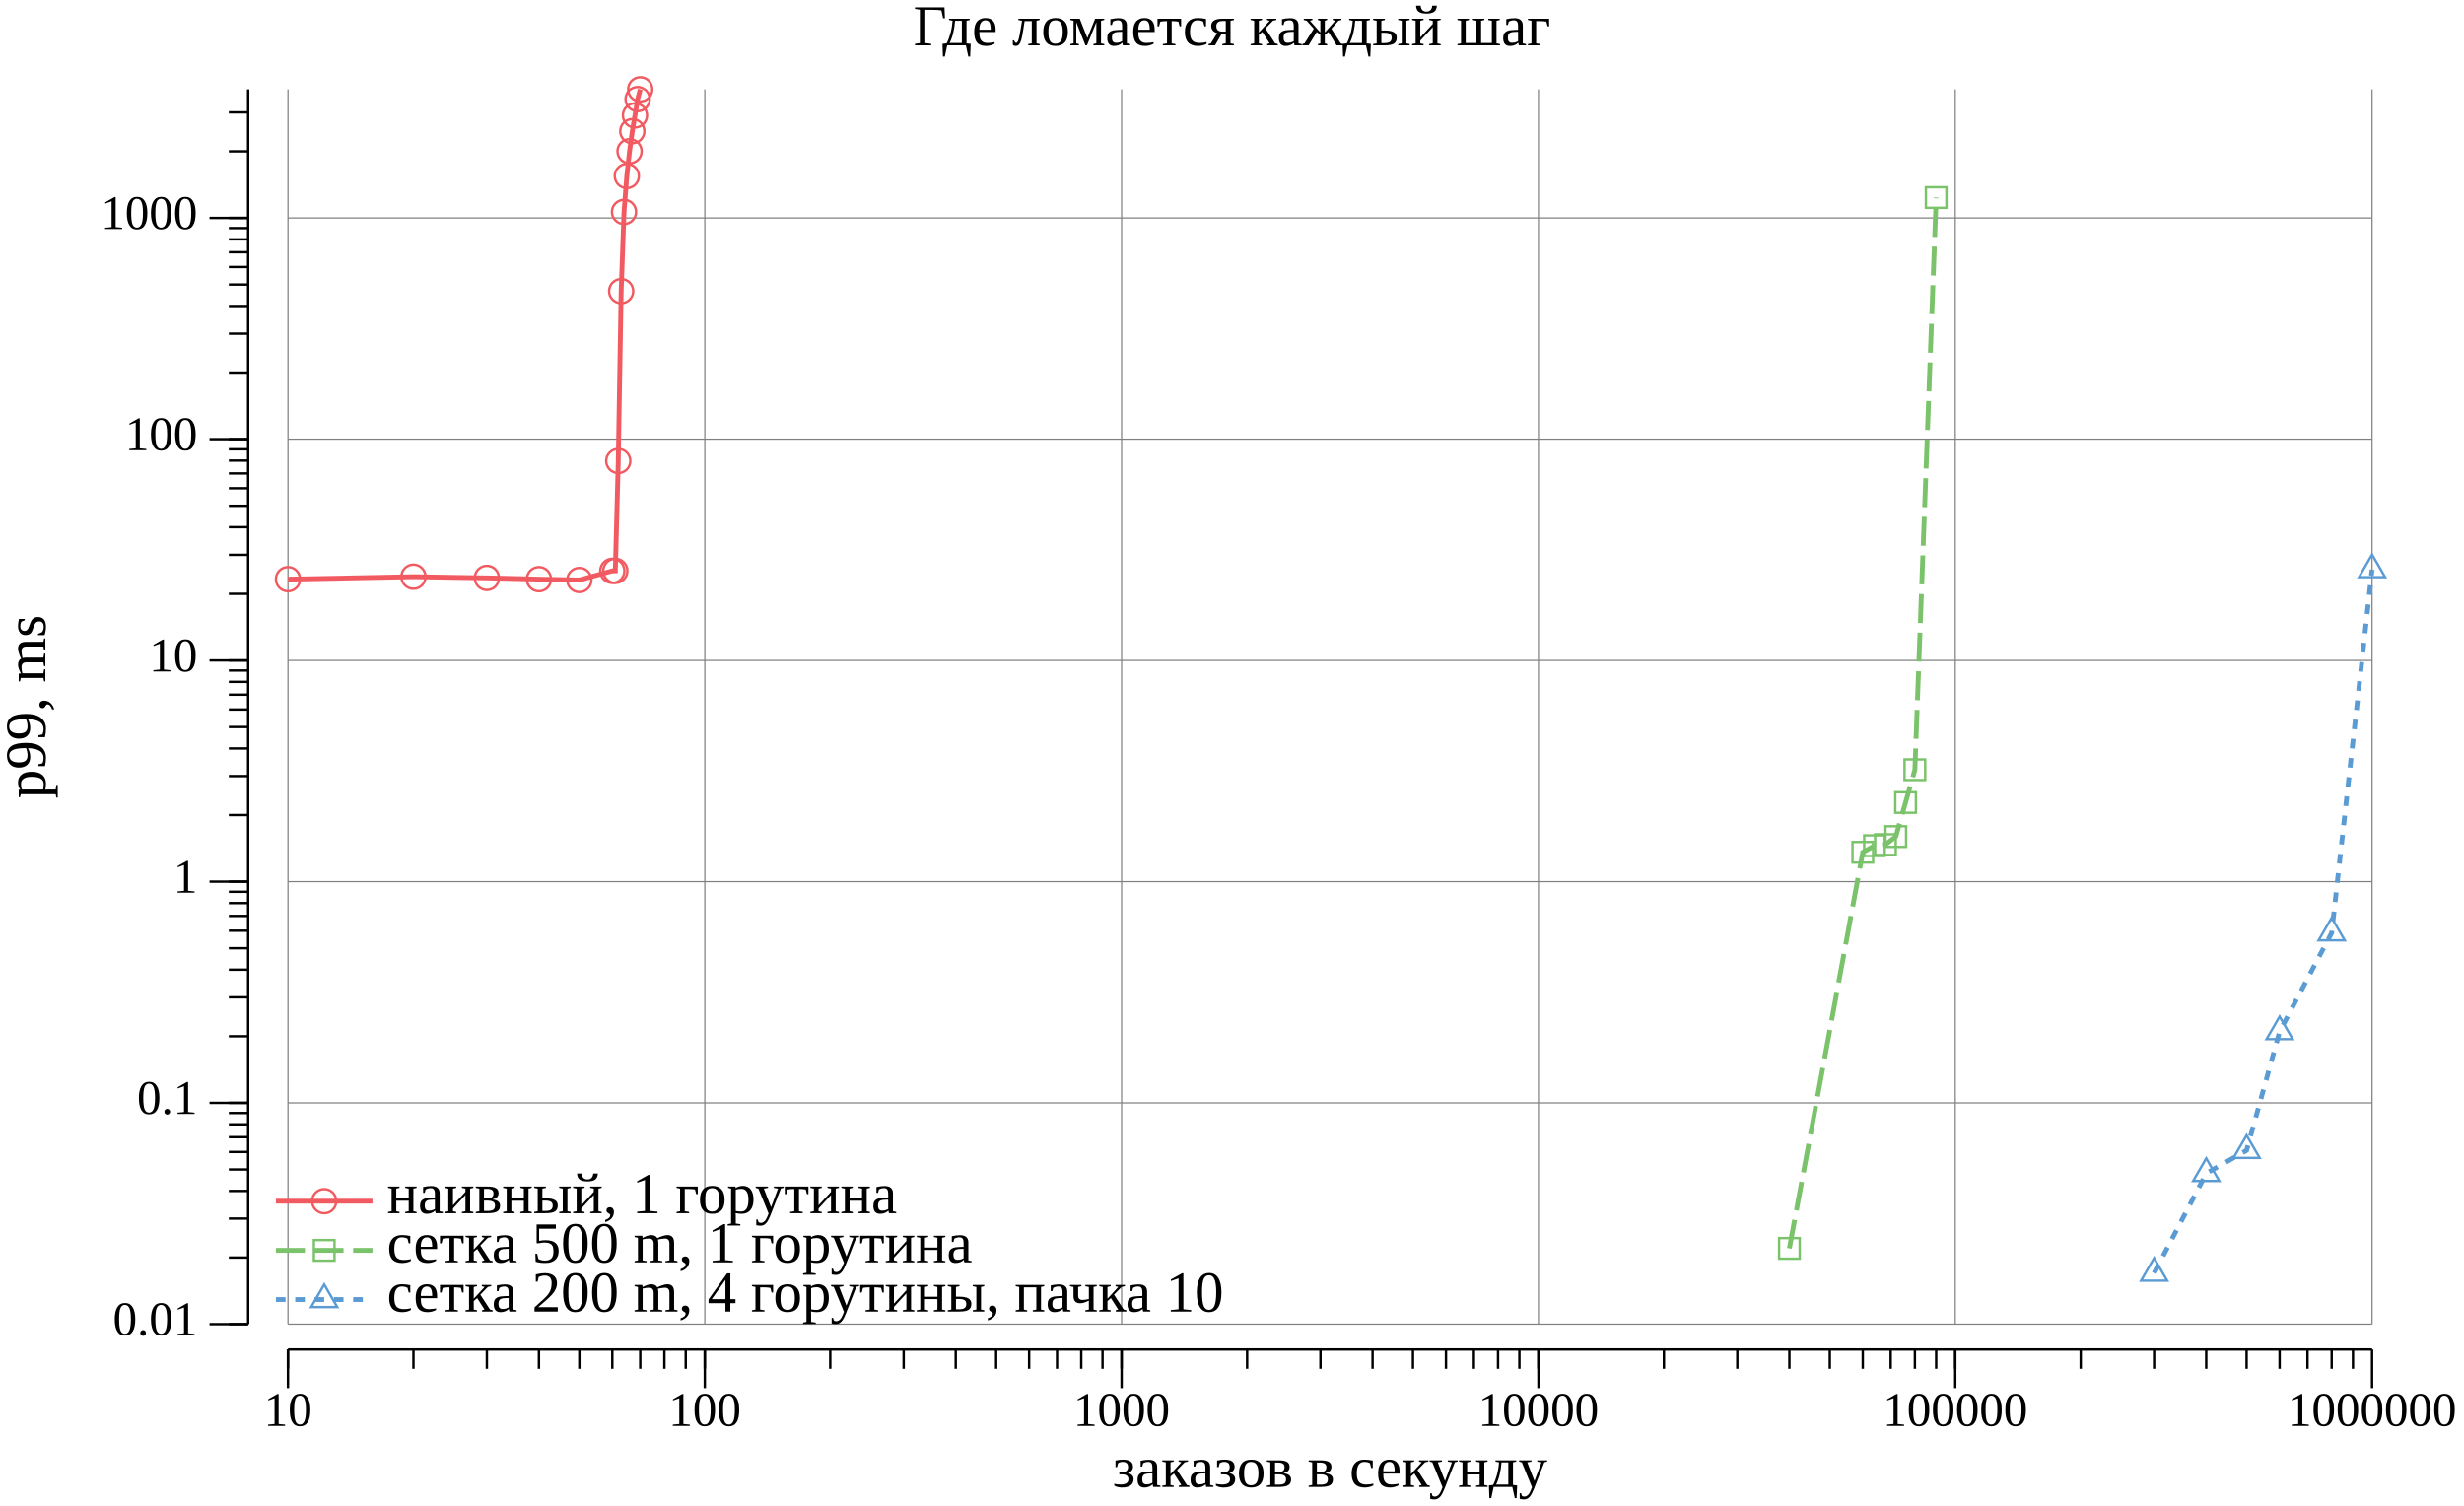
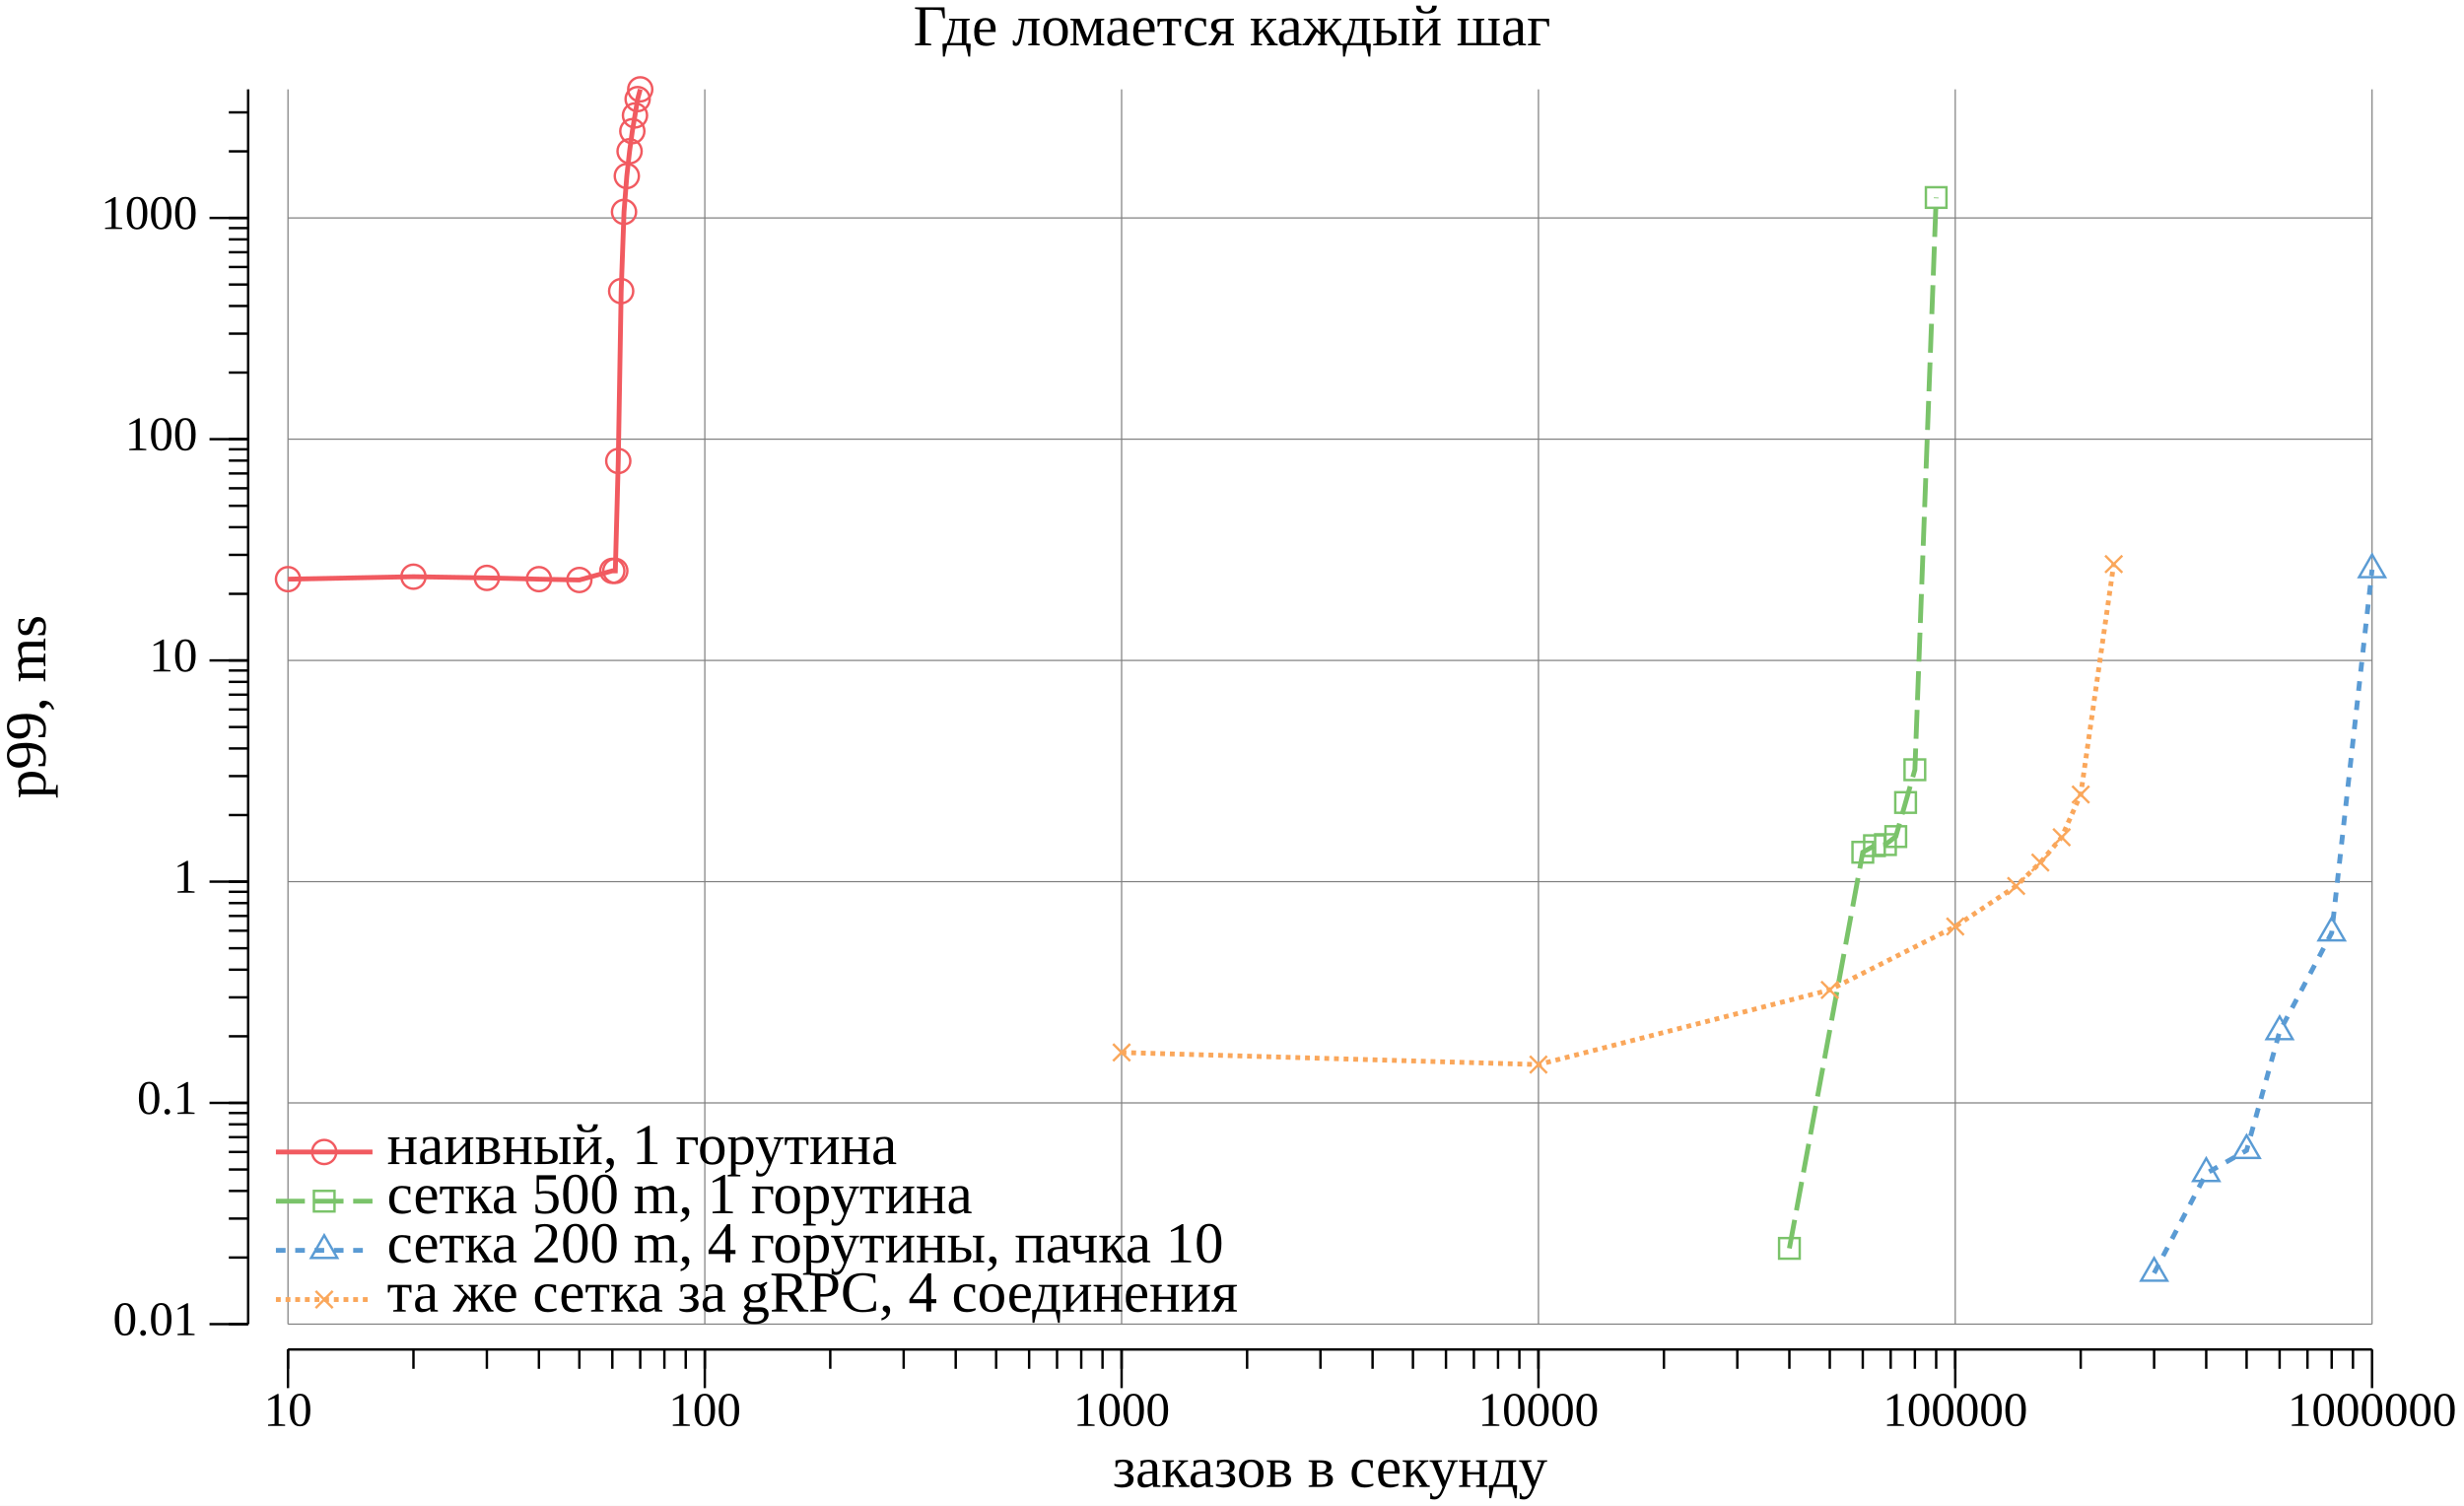
<svg xmlns="http://www.w3.org/2000/svg" width="510.24pt" height="311.81pt" viewBox="0 0 510.24 311.81">
  <g transform="scale(1, -1) translate(0, -311.81)">
    <path d="M0,0L510.24,0L510.24,311.81L0,311.81Z" style="fill:#FFFFFF" />
    <text x="189.13" y="-302.42" transform="scale(1, -1)" style="font-family:Liberation Serif;font-variant:normal;font-weight:normal;font-style:normal;font-size:12px">Где ломается каждый шаг</text>
    <text x="230.4" y="-3.902" transform="scale(1, -1)" style="font-family:Liberation Serif;font-variant:normal;font-weight:normal;font-style:normal;font-size:12px">заказов в секунду</text>
    <text x="54.635" y="-16.541" transform="scale(1, -1)" style="font-family:Liberation Serif;font-variant:normal;font-weight:normal;font-style:normal;font-size:10px">10</text>
    <text x="138.45" y="-16.541" transform="scale(1, -1)" style="font-family:Liberation Serif;font-variant:normal;font-weight:normal;font-style:normal;font-size:10px">100</text>
    <text x="222.26" y="-16.541" transform="scale(1, -1)" style="font-family:Liberation Serif;font-variant:normal;font-weight:normal;font-style:normal;font-size:10px">1000</text>
    <text x="306.08" y="-16.541" transform="scale(1, -1)" style="font-family:Liberation Serif;font-variant:normal;font-weight:normal;font-style:normal;font-size:10px">10000</text>
    <text x="389.89" y="-16.541" transform="scale(1, -1)" style="font-family:Liberation Serif;font-variant:normal;font-weight:normal;font-style:normal;font-size:10px">100000</text>
    <text x="473.7" y="-16.541" transform="scale(1, -1)" style="font-family:Liberation Serif;font-variant:normal;font-weight:normal;font-style:normal;font-size:10px">1000000</text>
    <path d="M59.635,24.363L59.635,32.363" style="fill:none;stroke:#000000;stroke-width:0.5" />
    <path d="M59.635,28.363L59.635,32.363" style="fill:none;stroke:#000000;stroke-width:0.5" />
    <path d="M85.618,28.363L85.618,32.363" style="fill:none;stroke:#000000;stroke-width:0.5" />
    <path d="M100.82,28.363L100.82,32.363" style="fill:none;stroke:#000000;stroke-width:0.5" />
    <path d="M111.6,28.363L111.6,32.363" style="fill:none;stroke:#000000;stroke-width:0.5" />
    <path d="M119.97,28.363L119.97,32.363" style="fill:none;stroke:#000000;stroke-width:0.5" />
    <path d="M126.8,28.363L126.8,32.363" style="fill:none;stroke:#000000;stroke-width:0.5" />
    <path d="M132.58,28.363L132.58,32.363" style="fill:none;stroke:#000000;stroke-width:0.5" />
    <path d="M137.58,28.363L137.58,32.363" style="fill:none;stroke:#000000;stroke-width:0.5" />
    <path d="M142,28.363L142,32.363" style="fill:none;stroke:#000000;stroke-width:0.5" />
    <path d="M145.95,24.363L145.95,32.363" style="fill:none;stroke:#000000;stroke-width:0.5" />
    <path d="M145.95,28.363L145.95,32.363" style="fill:none;stroke:#000000;stroke-width:0.5" />
    <path d="M171.93,28.363L171.93,32.363" style="fill:none;stroke:#000000;stroke-width:0.5" />
    <path d="M187.13,28.363L187.13,32.363" style="fill:none;stroke:#000000;stroke-width:0.5" />
    <path d="M197.91,28.363L197.91,32.363" style="fill:none;stroke:#000000;stroke-width:0.5" />
    <path d="M206.28,28.363L206.28,32.363" style="fill:none;stroke:#000000;stroke-width:0.5" />
    <path d="M213.11,28.363L213.11,32.363" style="fill:none;stroke:#000000;stroke-width:0.5" />
    <path d="M218.89,28.363L218.89,32.363" style="fill:none;stroke:#000000;stroke-width:0.5" />
    <path d="M223.9,28.363L223.9,32.363" style="fill:none;stroke:#000000;stroke-width:0.5" />
    <path d="M228.31,28.363L228.31,32.363" style="fill:none;stroke:#000000;stroke-width:0.5" />
    <path d="M232.26,24.363L232.26,32.363" style="fill:none;stroke:#000000;stroke-width:0.5" />
    <path d="M232.26,28.363L232.26,32.363" style="fill:none;stroke:#000000;stroke-width:0.5" />
    <path d="M258.25,28.363L258.25,32.363" style="fill:none;stroke:#000000;stroke-width:0.5" />
    <path d="M273.44,28.363L273.44,32.363" style="fill:none;stroke:#000000;stroke-width:0.5" />
    <path d="M284.23,28.363L284.23,32.363" style="fill:none;stroke:#000000;stroke-width:0.5" />
    <path d="M292.59,28.363L292.59,32.363" style="fill:none;stroke:#000000;stroke-width:0.5" />
    <path d="M299.43,28.363L299.43,32.363" style="fill:none;stroke:#000000;stroke-width:0.5" />
    <path d="M305.21,28.363L305.21,32.363" style="fill:none;stroke:#000000;stroke-width:0.5" />
    <path d="M310.21,28.363L310.21,32.363" style="fill:none;stroke:#000000;stroke-width:0.5" />
    <path d="M314.63,28.363L314.63,32.363" style="fill:none;stroke:#000000;stroke-width:0.5" />
    <path d="M318.58,24.363L318.58,32.363" style="fill:none;stroke:#000000;stroke-width:0.5" />
    <path d="M318.58,28.363L318.58,32.363" style="fill:none;stroke:#000000;stroke-width:0.5" />
    <path d="M344.56,28.363L344.56,32.363" style="fill:none;stroke:#000000;stroke-width:0.5" />
    <path d="M359.76,28.363L359.76,32.363" style="fill:none;stroke:#000000;stroke-width:0.5" />
    <path d="M370.54,28.363L370.54,32.363" style="fill:none;stroke:#000000;stroke-width:0.5" />
    <path d="M378.91,28.363L378.91,32.363" style="fill:none;stroke:#000000;stroke-width:0.5" />
    <path d="M385.74,28.363L385.74,32.363" style="fill:none;stroke:#000000;stroke-width:0.5" />
    <path d="M391.52,28.363L391.52,32.363" style="fill:none;stroke:#000000;stroke-width:0.5" />
    <path d="M396.53,28.363L396.53,32.363" style="fill:none;stroke:#000000;stroke-width:0.5" />
    <path d="M400.94,28.363L400.94,32.363" style="fill:none;stroke:#000000;stroke-width:0.5" />
    <path d="M404.89,24.363L404.89,32.363" style="fill:none;stroke:#000000;stroke-width:0.5" />
    <path d="M404.89,28.363L404.89,32.363" style="fill:none;stroke:#000000;stroke-width:0.5" />
    <path d="M430.87,28.363L430.87,32.363" style="fill:none;stroke:#000000;stroke-width:0.5" />
    <path d="M446.07,28.363L446.07,32.363" style="fill:none;stroke:#000000;stroke-width:0.5" />
    <path d="M456.86,28.363L456.86,32.363" style="fill:none;stroke:#000000;stroke-width:0.5" />
    <path d="M465.22,28.363L465.22,32.363" style="fill:none;stroke:#000000;stroke-width:0.5" />
    <path d="M472.06,28.363L472.06,32.363" style="fill:none;stroke:#000000;stroke-width:0.5" />
    <path d="M477.83,28.363L477.83,32.363" style="fill:none;stroke:#000000;stroke-width:0.5" />
    <path d="M482.84,28.363L482.84,32.363" style="fill:none;stroke:#000000;stroke-width:0.5" />
    <path d="M487.25,28.363L487.25,32.363" style="fill:none;stroke:#000000;stroke-width:0.5" />
    <path d="M491.2,24.363L491.2,32.363" style="fill:none;stroke:#000000;stroke-width:0.5" />
    <path d="M59.635,32.363L491.2,32.363" style="fill:none;stroke:#000000;stroke-width:0.5" />
    <g transform="rotate(90)">
      <text x="146.46" y="9.387" transform="scale(1, -1)" style="font-family:Liberation Serif;font-variant:normal;font-weight:normal;font-style:normal;font-size:12px">p99, ms</text>
    </g>
    <text x="23.385" y="-35.328" transform="scale(1, -1)" style="font-family:Liberation Serif;font-variant:normal;font-weight:normal;font-style:normal;font-size:10px">0.01</text>
    <text x="28.385" y="-81.141" transform="scale(1, -1)" style="font-family:Liberation Serif;font-variant:normal;font-weight:normal;font-style:normal;font-size:10px">0.1</text>
    <text x="35.885" y="-126.95" transform="scale(1, -1)" style="font-family:Liberation Serif;font-variant:normal;font-weight:normal;font-style:normal;font-size:10px">1</text>
    <text x="30.885" y="-172.77" transform="scale(1, -1)" style="font-family:Liberation Serif;font-variant:normal;font-weight:normal;font-style:normal;font-size:10px">10</text>
    <text x="25.885" y="-218.58" transform="scale(1, -1)" style="font-family:Liberation Serif;font-variant:normal;font-weight:normal;font-style:normal;font-size:10px">100</text>
    <text x="20.885" y="-264.39" transform="scale(1, -1)" style="font-family:Liberation Serif;font-variant:normal;font-weight:normal;font-style:normal;font-size:10px">1000</text>
    <path d="M43.385,37.613L51.385,37.613" style="fill:none;stroke:#000000;stroke-width:0.5" />
    <path d="M47.385,37.613L51.385,37.613" style="fill:none;stroke:#000000;stroke-width:0.5" />
    <path d="M47.385,51.404L51.385,51.404" style="fill:none;stroke:#000000;stroke-width:0.5" />
    <path d="M47.385,59.472L51.385,59.472" style="fill:none;stroke:#000000;stroke-width:0.5" />
    <path d="M47.385,65.196L51.385,65.196" style="fill:none;stroke:#000000;stroke-width:0.5" />
    <path d="M47.385,69.635L51.385,69.635" style="fill:none;stroke:#000000;stroke-width:0.5" />
    <path d="M47.385,73.263L51.385,73.263" style="fill:none;stroke:#000000;stroke-width:0.5" />
    <path d="M47.385,76.33L51.385,76.33" style="fill:none;stroke:#000000;stroke-width:0.5" />
    <path d="M47.385,78.987L51.385,78.987" style="fill:none;stroke:#000000;stroke-width:0.5" />
    <path d="M47.385,81.33L51.385,81.33" style="fill:none;stroke:#000000;stroke-width:0.5" />
    <path d="M43.385,83.426L51.385,83.426" style="fill:none;stroke:#000000;stroke-width:0.5" />
    <path d="M47.385,83.426L51.385,83.426" style="fill:none;stroke:#000000;stroke-width:0.5" />
    <path d="M47.385,97.218L51.385,97.218" style="fill:none;stroke:#000000;stroke-width:0.5" />
    <path d="M47.385,105.28L51.385,105.28" style="fill:none;stroke:#000000;stroke-width:0.5" />
    <path d="M47.385,111.01L51.385,111.01" style="fill:none;stroke:#000000;stroke-width:0.5" />
    <path d="M47.385,115.45L51.385,115.45" style="fill:none;stroke:#000000;stroke-width:0.5" />
    <path d="M47.385,119.08L51.385,119.08" style="fill:none;stroke:#000000;stroke-width:0.5" />
    <path d="M47.385,122.14L51.385,122.14" style="fill:none;stroke:#000000;stroke-width:0.5" />
    <path d="M47.385,124.8L51.385,124.8" style="fill:none;stroke:#000000;stroke-width:0.5" />
    <path d="M47.385,127.14L51.385,127.14" style="fill:none;stroke:#000000;stroke-width:0.5" />
    <path d="M43.385,129.24L51.385,129.24" style="fill:none;stroke:#000000;stroke-width:0.5" />
    <path d="M47.385,129.24L51.385,129.24" style="fill:none;stroke:#000000;stroke-width:0.5" />
    <path d="M47.385,143.03L51.385,143.03" style="fill:none;stroke:#000000;stroke-width:0.5" />
    <path d="M47.385,151.1L51.385,151.1" style="fill:none;stroke:#000000;stroke-width:0.5" />
    <path d="M47.385,156.82L51.385,156.82" style="fill:none;stroke:#000000;stroke-width:0.5" />
    <path d="M47.385,161.26L51.385,161.26" style="fill:none;stroke:#000000;stroke-width:0.5" />
    <path d="M47.385,164.89L51.385,164.89" style="fill:none;stroke:#000000;stroke-width:0.5" />
    <path d="M47.385,167.96L51.385,167.96" style="fill:none;stroke:#000000;stroke-width:0.5" />
    <path d="M47.385,170.61L51.385,170.61" style="fill:none;stroke:#000000;stroke-width:0.5" />
    <path d="M47.385,172.96L51.385,172.96" style="fill:none;stroke:#000000;stroke-width:0.5" />
    <path d="M43.385,175.05L51.385,175.05" style="fill:none;stroke:#000000;stroke-width:0.5" />
    <path d="M47.385,175.05L51.385,175.05" style="fill:none;stroke:#000000;stroke-width:0.5" />
    <path d="M47.385,188.84L51.385,188.84" style="fill:none;stroke:#000000;stroke-width:0.5" />
    <path d="M47.385,196.91L51.385,196.91" style="fill:none;stroke:#000000;stroke-width:0.5" />
    <path d="M47.385,202.64L51.385,202.64" style="fill:none;stroke:#000000;stroke-width:0.5" />
    <path d="M47.385,207.07L51.385,207.07" style="fill:none;stroke:#000000;stroke-width:0.5" />
    <path d="M47.385,210.7L51.385,210.7" style="fill:none;stroke:#000000;stroke-width:0.5" />
    <path d="M47.385,213.77L51.385,213.77" style="fill:none;stroke:#000000;stroke-width:0.5" />
    <path d="M47.385,216.43L51.385,216.43" style="fill:none;stroke:#000000;stroke-width:0.5" />
    <path d="M47.385,218.77L51.385,218.77" style="fill:none;stroke:#000000;stroke-width:0.5" />
    <path d="M43.385,220.87L51.385,220.87" style="fill:none;stroke:#000000;stroke-width:0.5" />
    <path d="M47.385,220.87L51.385,220.87" style="fill:none;stroke:#000000;stroke-width:0.5" />
    <path d="M47.385,234.66L51.385,234.66" style="fill:none;stroke:#000000;stroke-width:0.5" />
    <path d="M47.385,242.72L51.385,242.72" style="fill:none;stroke:#000000;stroke-width:0.5" />
    <path d="M47.385,248.45L51.385,248.45" style="fill:none;stroke:#000000;stroke-width:0.5" />
    <path d="M47.385,252.89L51.385,252.89" style="fill:none;stroke:#000000;stroke-width:0.5" />
    <path d="M47.385,256.52L51.385,256.52" style="fill:none;stroke:#000000;stroke-width:0.5" />
    <path d="M47.385,259.58L51.385,259.58" style="fill:none;stroke:#000000;stroke-width:0.5" />
    <path d="M47.385,262.24L51.385,262.24" style="fill:none;stroke:#000000;stroke-width:0.5" />
    <path d="M47.385,264.58L51.385,264.58" style="fill:none;stroke:#000000;stroke-width:0.5" />
    <path d="M43.385,266.68L51.385,266.68" style="fill:none;stroke:#000000;stroke-width:0.5" />
    <path d="M47.385,266.68L51.385,266.68" style="fill:none;stroke:#000000;stroke-width:0.5" />
    <path d="M47.385,280.47L51.385,280.47" style="fill:none;stroke:#000000;stroke-width:0.5" />
    <path d="M47.385,288.54L51.385,288.54" style="fill:none;stroke:#000000;stroke-width:0.5" />
    <path d="M51.385,37.613L51.385,293.31" style="fill:none;stroke:#000000;stroke-width:0.5" />
    <path d="M59.635,37.613L59.635,293.31" style="fill:none;stroke:#808080;stroke-width:0.25" />
    <path d="M145.95,37.613L145.95,293.31" style="fill:none;stroke:#808080;stroke-width:0.25" />
    <path d="M232.26,37.613L232.26,293.31" style="fill:none;stroke:#808080;stroke-width:0.25" />
    <path d="M318.58,37.613L318.58,293.31" style="fill:none;stroke:#808080;stroke-width:0.25" />
    <path d="M404.89,37.613L404.89,293.31" style="fill:none;stroke:#808080;stroke-width:0.25" />
    <path d="M491.2,37.613L491.2,293.31" style="fill:none;stroke:#808080;stroke-width:0.25" />
    <path d="M59.635,37.613L491.2,37.613" style="fill:none;stroke:#808080;stroke-width:0.25" />
    <path d="M59.635,83.426L491.2,83.426" style="fill:none;stroke:#808080;stroke-width:0.25" />
    <path d="M59.635,129.24L491.2,129.24" style="fill:none;stroke:#808080;stroke-width:0.25" />
    <path d="M59.635,175.05L491.2,175.05" style="fill:none;stroke:#808080;stroke-width:0.25" />
    <path d="M59.635,220.87L491.2,220.87" style="fill:none;stroke:#808080;stroke-width:0.25" />
    <path d="M59.635,266.68L491.2,266.68" style="fill:none;stroke:#808080;stroke-width:0.25" />
    <path d="M59.635,191.88L85.618,192.39L100.82,192.14L111.6,191.88L119.97,191.71L126.8,193.6L127.42,193.6L128.03,216.35L128.63,251.53L129.22,267.93L129.8,275.36L130.37,280.49L130.94,284.65L131.49,287.91L132.04,291.29L132.58,293.31" style="fill:none;stroke:#F15A60" />
    <path d="M62.135,191.88A2.5,2.5 0 1 1 57.135,191.88A2.5,2.5 0 1 1 62.135,191.88Z" style="fill:none;stroke:#F15A60;stroke-width:0.5" />
    <path d="M88.118,192.39A2.5,2.5 0 1 1 83.118,192.39A2.5,2.5 0 1 1 88.118,192.39Z" style="fill:none;stroke:#F15A60;stroke-width:0.5" />
    <path d="M103.32,192.14A2.5,2.5 0 1 1 98.317,192.14A2.5,2.5 0 1 1 103.32,192.14Z" style="fill:none;stroke:#F15A60;stroke-width:0.5" />
    <path d="M114.1,191.88A2.5,2.5 0 1 1 109.1,191.88A2.5,2.5 0 1 1 114.1,191.88Z" style="fill:none;stroke:#F15A60;stroke-width:0.5" />
    <path d="M122.47,191.71A2.5,2.5 0 1 1 117.47,191.71A2.5,2.5 0 1 1 122.47,191.71Z" style="fill:none;stroke:#F15A60;stroke-width:0.5" />
    <path d="M129.3,193.6A2.5,2.5 0 1 1 124.3,193.6A2.5,2.5 0 1 1 129.3,193.6Z" style="fill:none;stroke:#F15A60;stroke-width:0.5" />
    <path d="M129.92,193.6A2.5,2.5 0 1 1 124.92,193.6A2.5,2.5 0 1 1 129.92,193.6Z" style="fill:none;stroke:#F15A60;stroke-width:0.5" />
    <path d="M130.53,216.35A2.5,2.5 0 1 1 125.53,216.35A2.5,2.5 0 1 1 130.53,216.35Z" style="fill:none;stroke:#F15A60;stroke-width:0.5" />
    <path d="M131.13,251.53A2.5,2.5 0 1 1 126.13,251.53A2.5,2.5 0 1 1 131.13,251.53Z" style="fill:none;stroke:#F15A60;stroke-width:0.5" />
    <path d="M131.72,267.93A2.5,2.5 0 1 1 126.72,267.93A2.5,2.5 0 1 1 131.72,267.93Z" style="fill:none;stroke:#F15A60;stroke-width:0.5" />
    <path d="M132.3,275.36A2.5,2.5 0 1 1 127.3,275.36A2.5,2.5 0 1 1 132.3,275.36Z" style="fill:none;stroke:#F15A60;stroke-width:0.5" />
    <path d="M132.87,280.49A2.5,2.5 0 1 1 127.87,280.49A2.5,2.5 0 1 1 132.87,280.49Z" style="fill:none;stroke:#F15A60;stroke-width:0.5" />
    <path d="M133.44,284.65A2.5,2.5 0 1 1 128.44,284.65A2.5,2.5 0 1 1 133.44,284.65Z" style="fill:none;stroke:#F15A60;stroke-width:0.5" />
    <path d="M133.99,287.91A2.5,2.5 0 1 1 128.99,287.91A2.5,2.5 0 1 1 133.99,287.91Z" style="fill:none;stroke:#F15A60;stroke-width:0.5" />
    <path d="M134.54,291.29A2.5,2.5 0 1 1 129.54,291.29A2.5,2.5 0 1 1 134.54,291.29Z" style="fill:none;stroke:#F15A60;stroke-width:0.5" />
    <path d="M135.08,293.31A2.5,2.5 0 1 1 130.08,293.31A2.5,2.5 0 1 1 135.08,293.31Z" style="fill:none;stroke:#F15A60;stroke-width:0.5" />
    <path d="M370.54,53.301L385.74,135.33L388.16,136.69L390.43,136.92L392.58,138.58L394.6,145.63L396.53,152.41L400.94,270.91" style="fill:none;stroke:#7AC36A;stroke-dasharray:6,2" />
    <path d="M368.41,51.167L372.68,51.167L372.68,55.435L368.41,55.435Z" style="fill:none;stroke:#7AC36A;stroke-width:0.5" />
    <path d="M383.61,133.19L387.88,133.19L387.88,137.46L383.61,137.46Z" style="fill:none;stroke:#7AC36A;stroke-width:0.5" />
    <path d="M386.03,134.55L390.29,134.55L390.29,138.82L386.03,138.82Z" style="fill:none;stroke:#7AC36A;stroke-width:0.5" />
    <path d="M388.3,134.78L392.57,134.78L392.57,139.05L388.3,139.05Z" style="fill:none;stroke:#7AC36A;stroke-width:0.5" />
    <path d="M390.44,136.44L394.71,136.44L394.71,140.71L390.44,140.71Z" style="fill:none;stroke:#7AC36A;stroke-width:0.5" />
    <path d="M392.47,143.5L396.74,143.5L396.74,147.76L392.47,147.76Z" style="fill:none;stroke:#7AC36A;stroke-width:0.5" />
    <path d="M394.39,150.28L398.66,150.28L398.66,154.55L394.39,154.55Z" style="fill:none;stroke:#7AC36A;stroke-width:0.5" />
    <path d="M398.81,268.78L403.07,268.78L403.07,273.04L398.81,273.04Z" style="fill:none;stroke:#7AC36A;stroke-width:0.5" />
    <path d="M446.07,48.171L456.86,68.823L465.22,73.592L472.06,98.188L482.84,118.64L491.2,193.85" style="fill:none;stroke:#5A9BD4;stroke-dasharray:2,2" />
    <path d="M446.07,51.296L443.37,46.608L448.78,46.608Z" style="fill:none;stroke:#5A9BD4;stroke-width:0.5" />
    <path d="M456.86,71.948L454.15,67.261L459.56,67.261Z" style="fill:none;stroke:#5A9BD4;stroke-width:0.5" />
    <path d="M465.22,76.717L462.51,72.029L467.93,72.029Z" style="fill:none;stroke:#5A9BD4;stroke-width:0.5" />
    <path d="M472.06,101.31L469.35,96.626L474.76,96.626Z" style="fill:none;stroke:#5A9BD4;stroke-width:0.5" />
    <path d="M482.84,121.77L480.13,117.08L485.55,117.08Z" style="fill:none;stroke:#5A9BD4;stroke-width:0.5" />
    <path d="M491.2,196.98L488.5,192.29L493.91,192.29Z" style="fill:none;stroke:#5A9BD4;stroke-width:0.5" />
-     <path d="M57.135,63.072L77.135,63.072" style="fill:none;stroke:#F15A60" />
-     <path d="M69.635,63.072A2.5,2.5 0 1 1 64.635,63.072A2.5,2.5 0 1 1 69.635,63.072Z" style="fill:none;stroke:#F15A60;stroke-width:0.5" />
-     <text x="80.135" y="-60.585" transform="scale(1, -1)" style="font-family:Liberation Serif;font-variant:normal;font-weight:normal;font-style:normal;font-size:12px">наивный, 1 горутина</text>
-     <path d="M57.135,52.889L77.135,52.889" style="fill:none;stroke:#7AC36A;stroke-dasharray:6,2" />
-     <path d="M65.001,50.755L69.269,50.755L69.269,55.023L65.001,55.023Z" style="fill:none;stroke:#7AC36A;stroke-width:0.5" />
-     <text x="80.135" y="-50.401" transform="scale(1, -1)" style="font-family:Liberation Serif;font-variant:normal;font-weight:normal;font-style:normal;font-size:12px">сетка 500 m, 1 горутина</text>
-     <path d="M57.135,42.705L77.135,42.705" style="fill:none;stroke:#5A9BD4;stroke-dasharray:2,2" />
-     <path d="M67.135,45.83L64.428,41.143L69.841,41.143Z" style="fill:none;stroke:#5A9BD4;stroke-width:0.5" />
-     <text x="80.135" y="-40.218" transform="scale(1, -1)" style="font-family:Liberation Serif;font-variant:normal;font-weight:normal;font-style:normal;font-size:12px">сетка 200 m, 4 горутины, пачка 10</text>
+     <path d="M232.26,93.867L318.58,91.361L378.91,106.82L404.89,119.95L417.5,128.34L422.51,133.2L426.92,138.43L430.87,147.29L437.71,195" style="fill:none;stroke:#FAA75B;stroke-dasharray:1,1" />
+     <path d="M230.49,92.099L234.03,95.634" style="fill:none;stroke:#FAA75B;stroke-width:0.5" />
+     <path d="M230.49,95.634L234.03,92.099" style="fill:none;stroke:#FAA75B;stroke-width:0.5" />
+     <path d="M316.81,89.593L320.34,93.128" style="fill:none;stroke:#FAA75B;stroke-width:0.5" />
+     <path d="M316.81,93.128L320.34,89.593" style="fill:none;stroke:#FAA75B;stroke-width:0.5" />
+     <path d="M377.14,105.05L380.68,108.58" style="fill:none;stroke:#FAA75B;stroke-width:0.5" />
+     <path d="M377.14,108.58L380.68,105.05" style="fill:none;stroke:#FAA75B;stroke-width:0.5" />
+     <path d="M403.12,118.18L406.66,121.72" style="fill:none;stroke:#FAA75B;stroke-width:0.5" />
+     <path d="M403.12,121.72L406.66,118.18" style="fill:none;stroke:#FAA75B;stroke-width:0.5" />
+     <path d="M415.74,126.58L419.27,130.11" style="fill:none;stroke:#FAA75B;stroke-width:0.5" />
+     <path d="M415.74,130.11L419.27,126.58" style="fill:none;stroke:#FAA75B;stroke-width:0.5" />
+     <path d="M420.74,131.43L424.28,134.96" style="fill:none;stroke:#FAA75B;stroke-width:0.5" />
+     <path d="M420.74,134.96L424.28,131.43" style="fill:none;stroke:#FAA75B;stroke-width:0.5" />
+     <path d="M425.16,136.66L428.69,140.2" style="fill:none;stroke:#FAA75B;stroke-width:0.5" />
+     <path d="M425.16,140.2L428.69,136.66" style="fill:none;stroke:#FAA75B;stroke-width:0.5" />
+     <path d="M429.11,145.52L432.64,149.05" style="fill:none;stroke:#FAA75B;stroke-width:0.5" />
+     <path d="M429.11,149.05L432.64,145.52" style="fill:none;stroke:#FAA75B;stroke-width:0.5" />
+     <path d="M435.94,193.23L439.48,196.76" style="fill:none;stroke:#FAA75B;stroke-width:0.5" />
+     <path d="M435.94,196.76L439.48,193.23" style="fill:none;stroke:#FAA75B;stroke-width:0.5" />
+     <path d="M57.135,73.256L77.135,73.256" style="fill:none;stroke:#F15A60" />
+     <path d="M69.635,73.256A2.5,2.5 0 1 1 64.635,73.256A2.5,2.5 0 1 1 69.635,73.256Z" style="fill:none;stroke:#F15A60;stroke-width:0.5" />
+     <text x="80.135" y="-70.769" transform="scale(1, -1)" style="font-family:Liberation Serif;font-variant:normal;font-weight:normal;font-style:normal;font-size:12px">наивный, 1 горутина</text>
+     <path d="M57.135,63.072L77.135,63.072" style="fill:none;stroke:#7AC36A;stroke-dasharray:6,2" />
+     <path d="M65.001,60.938L69.269,60.938L69.269,65.206L65.001,65.206Z" style="fill:none;stroke:#7AC36A;stroke-width:0.5" />
+     <text x="80.135" y="-60.585" transform="scale(1, -1)" style="font-family:Liberation Serif;font-variant:normal;font-weight:normal;font-style:normal;font-size:12px">сетка 500 m, 1 горутина</text>
+     <path d="M57.135,52.889L77.135,52.889" style="fill:none;stroke:#5A9BD4;stroke-dasharray:2,2" />
+     <path d="M67.135,56.014L64.428,51.326L69.841,51.326Z" style="fill:none;stroke:#5A9BD4;stroke-width:0.5" />
+     <text x="80.135" y="-50.401" transform="scale(1, -1)" style="font-family:Liberation Serif;font-variant:normal;font-weight:normal;font-style:normal;font-size:12px">сетка 200 m, 4 горутины, пачка 10</text>
+     <path d="M57.135,42.705L77.135,42.705" style="fill:none;stroke:#FAA75B;stroke-dasharray:1,1" />
+     <path d="M65.367,40.937L68.903,44.473" style="fill:none;stroke:#FAA75B;stroke-width:0.5" />
+     <path d="M65.367,44.473L68.903,40.937" style="fill:none;stroke:#FAA75B;stroke-width:0.5" />
+     <text x="80.135" y="-40.218" transform="scale(1, -1)" style="font-family:Liberation Serif;font-variant:normal;font-weight:normal;font-style:normal;font-size:12px">та же сетка за gRPC, 4 соединения</text>
  </g>
</svg>
